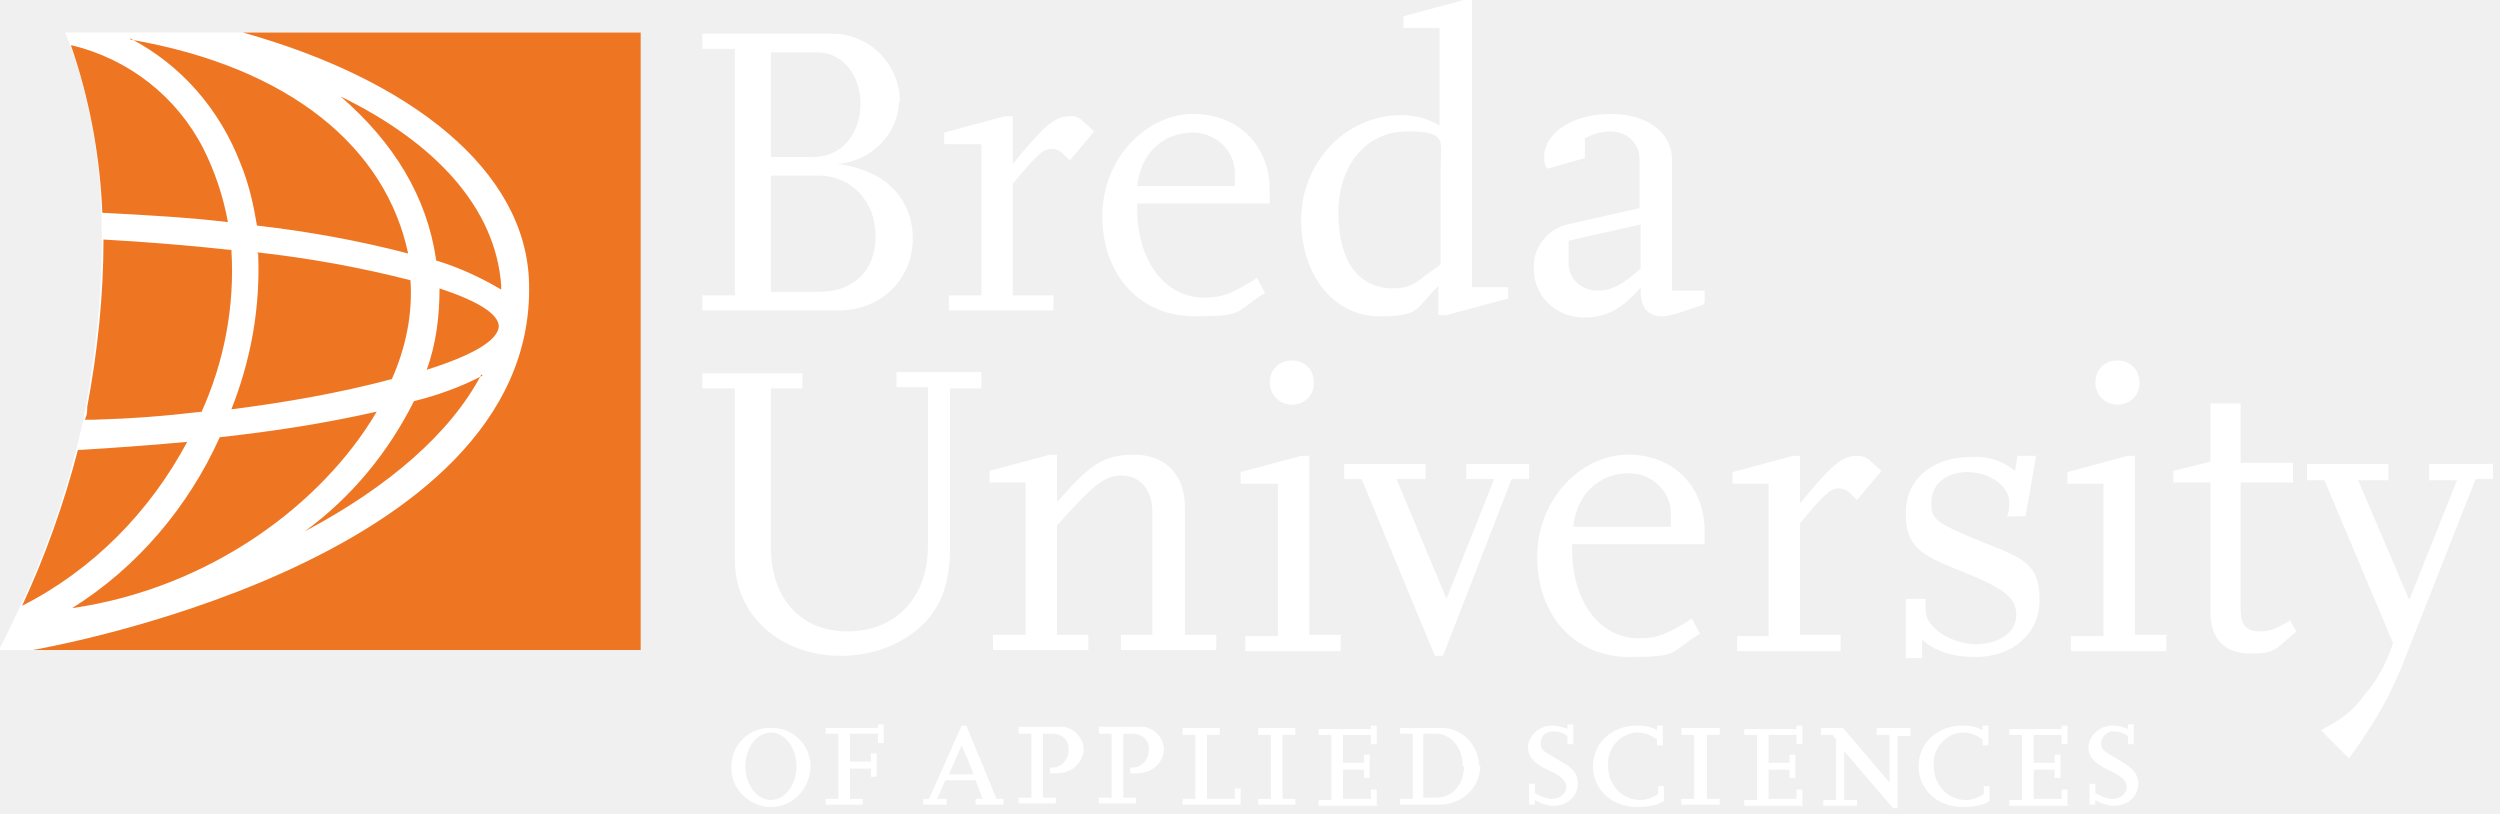
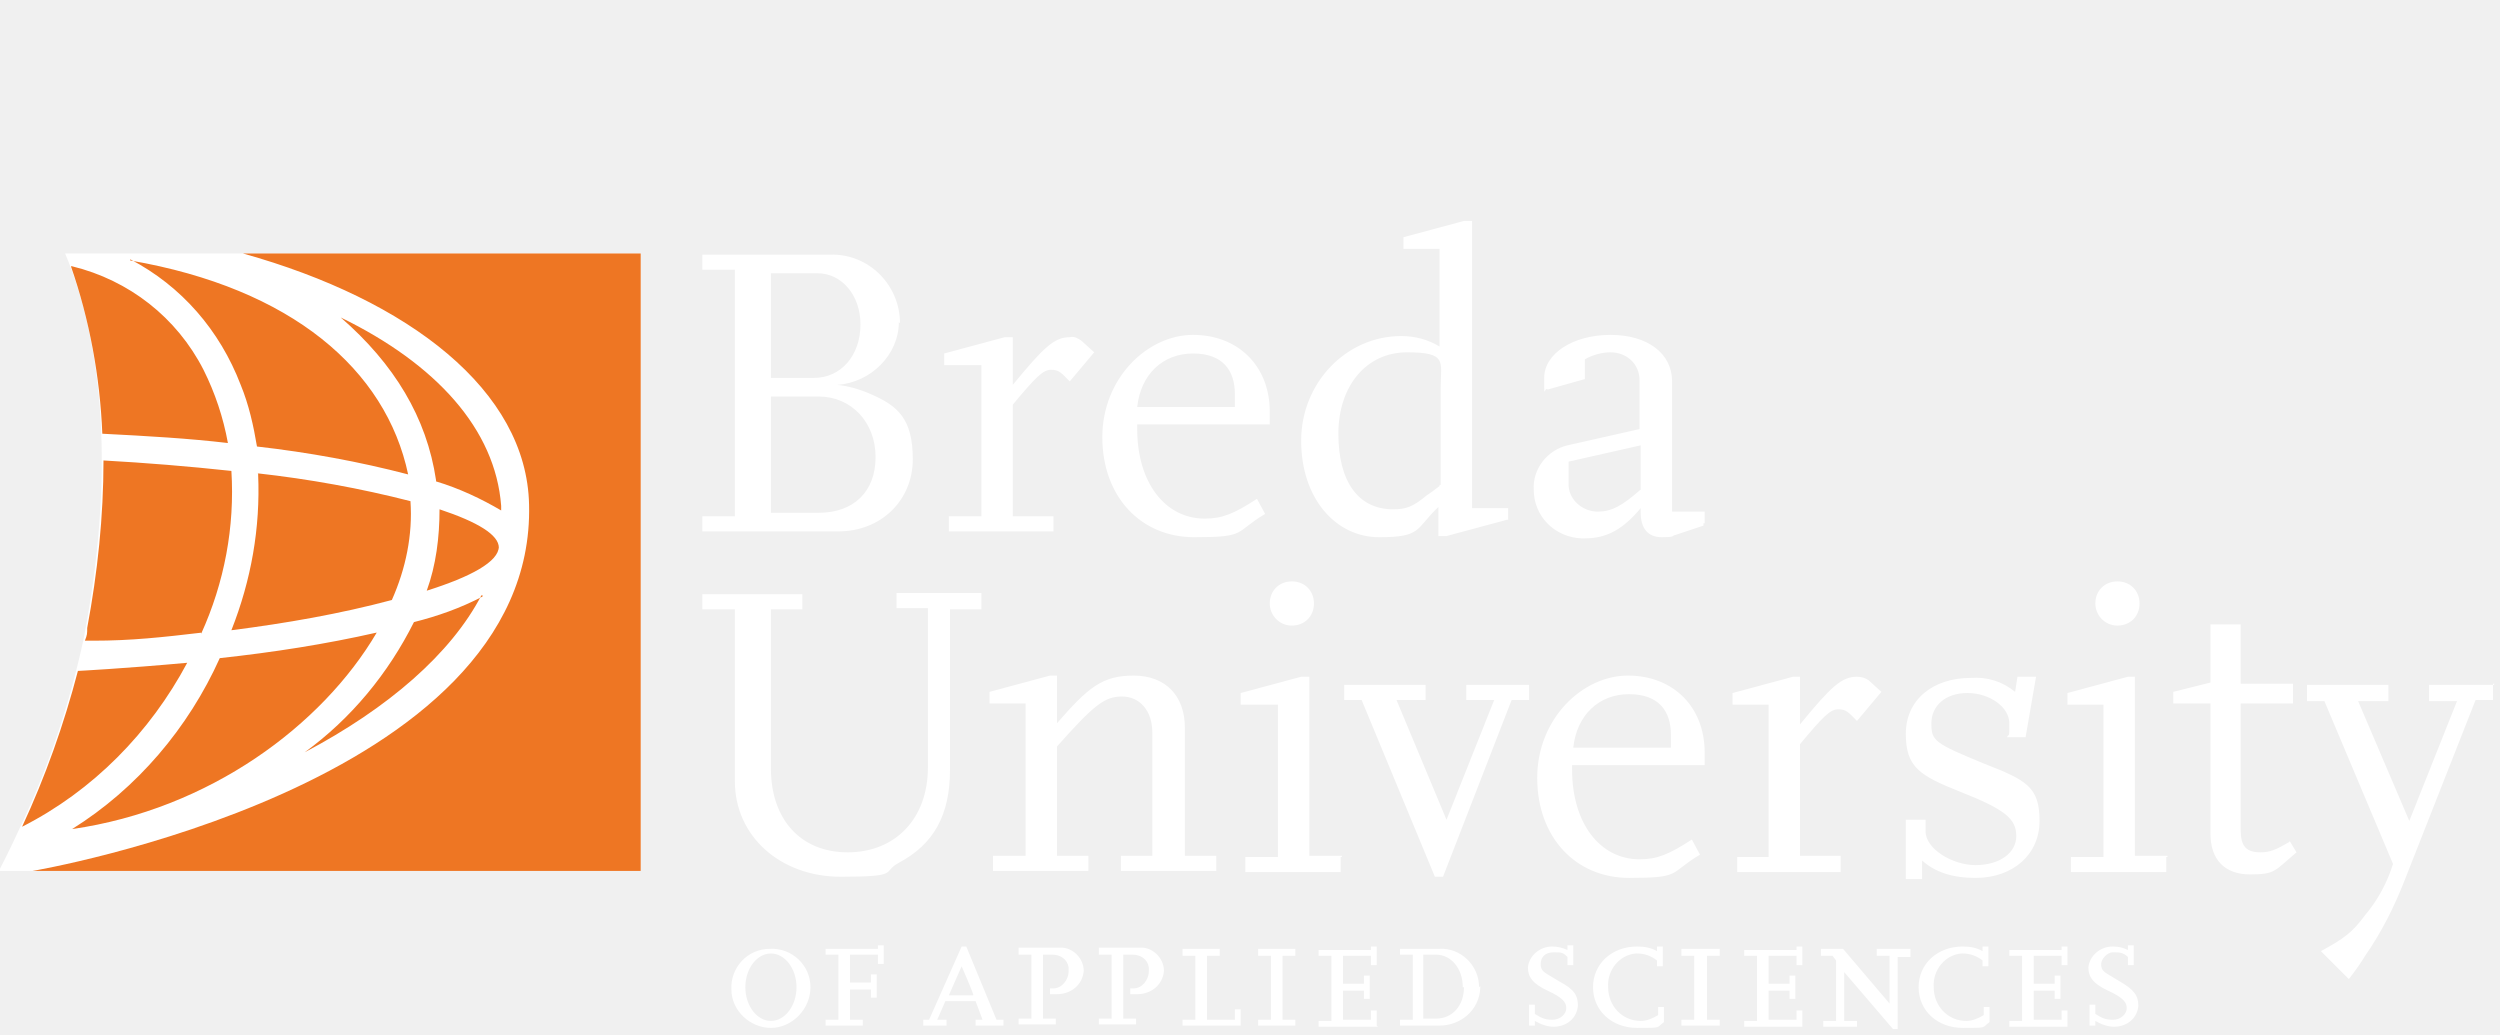
- <svg xmlns="http://www.w3.org/2000/svg" id="Layer_1" version="1.1" viewBox="0 0 215 70">
+ <svg xmlns="http://www.w3.org/2000/svg" id="Layer_1" version="1.1" viewBox="0 0 215 89">
  <defs>
    <style>
      .st0 {
        fill: #fff;
      }

      .st1 {
        fill: #ee7623;
      }
    </style>
  </defs>
-   <path class="st0" d="M55.1,55.9V2.8H5.6c3.3,7.8,4.3,19.1,1.6,33.1-1.2,5.6-3,11-5.4,16.1-1.1,2.4-1.9,3.9-1.9,3.9h55.1Z" />
-   <path class="st1" d="M55.1,55.9V2.8H20.9c14.3,4,24.4,11.8,24.6,21.6.6,24.2-42.7,31.5-42.7,31.5h52.2ZM11.2,3.3c4.4,2.3,7.7,6.1,9.5,10.8.7,1.7,1.1,3.5,1.4,5.3,4.4.5,8.8,1.3,13,2.4h0c-1.9-9-10-16-23.9-18.4ZM6.1,3.9c1.6,4.6,2.5,9.5,2.7,14.4,3.9.2,7.4.4,10.8.8-.4-2.2-1.1-4.3-2.1-6.3-2.3-4.5-6.4-7.7-11.3-8.9h0s0,0,0,0ZM1.9,52.1c6.1-3.1,11-8.1,14.2-14.1-5.5.5-9.4.7-9.4.7-1.2,4.6-2.8,9.1-4.8,13.4h0s0,0,0,0ZM17.3,35.5c2-4.4,2.9-9.2,2.6-14-3.7-.4-7.4-.7-11-.9,0,4.8-.5,9.6-1.4,14.4,0,.5,0,.6-.2,1.1h.7c3.3-.1,6-.3,9.4-.7,0,0,0,0,0,0ZM6.2,52.3c11.8-1.7,21.5-8.9,26.2-16.9-4.4,1-8.9,1.7-13.5,2.2-2.7,6-7.1,11.2-12.7,14.7h0ZM41.5,32.3c-1.9,1-3.9,1.7-5.9,2.2-2.2,4.4-5.4,8.3-9.4,11.2,7.2-3.8,12.6-8.5,15.2-13.5,0,0,0,0,0,0ZM42.9,28.1c0-1.1-1.8-2.2-5.1-3.3h0c0,2.4-.3,4.8-1.1,7,3.8-1.2,6.2-2.5,6.2-3.8,0,0,0,0,0,0ZM37.5,22.4h0c2,.6,3.9,1.5,5.6,2.5,0-.1,0-.3,0-.4-.5-6.6-5.6-12.2-13.8-16.2,4.6,4,7.4,8.6,8.2,14,0,0,0,0,0,0ZM22.2,21.8c.2,4.6-.6,9.1-2.3,13.4,4.7-.6,9.3-1.4,13.8-2.6,1.2-2.7,1.8-5.6,1.6-8.5-4.3-1.1-8.7-1.9-13.2-2.4h0s0,0,0,0Z" />
-   <path class="st0" d="M74,8.9c0,2.7-1.7,4.6-4,4.6h-3.7V4.5h4c2.1,0,3.7,1.9,3.7,4.4h0ZM66.3,15.1h4.1c2.8,0,4.9,2.2,4.9,5.2s-1.9,4.8-4.9,4.8h-4.1v-10h0ZM77.4,8.8c0-3.3-2.7-6-6-5.9,0,0,0,0,0,0h-11v1.3h2.8v21.2h-2.8v1.3h11.7c3.7,0,6.4-2.7,6.4-6.2,0-2.4-1.3-4.6-3.6-5.6-.9-.4-1.9-.7-2.9-.8,2.9-.2,5.3-2.6,5.3-5.4,0,0,0,0,0,0ZM90.6,25.4h-3.5v-9.6c2-2.4,2.6-3,3.3-3s.9.3,1.6,1l2.1-2.5-1.1-1c-.3-.2-.6-.4-1-.3-1.3,0-2.2.8-4.9,4.1v-4.1h-.7l-5.2,1.4v1h3.2v13h-2.8v1.3h9v-1.3s0,0,0,0ZM106.2,16h-8.4c.3-2.8,2.2-4.6,4.8-4.6,1.9,0,3.6,1.5,3.6,3.5,0,0,0,.2,0,.3,0,0,0,.9,0,.8ZM109.2,17.4v-1c0-3.9-2.7-6.6-6.6-6.6s-7.8,3.7-7.8,8.8,3.3,8.6,7.9,8.6,3.4-.4,6.1-2l-.7-1.3c-2,1.3-3,1.7-4.5,1.7-3.4,0-5.8-3.1-5.8-7.7v-.4h11.4ZM123.8,22.8c-.5.4-.8.6-1.1.8-1.2,1-1.8,1.2-2.9,1.2-3,0-4.7-2.4-4.7-6.5s2.4-7,5.9-7,2.9.8,2.9,3c0,0,0,8.4,0,8.4ZM129.7,25.7v-1h-3.1V0h-.7l-5.2,1.4v1h3.1v8.4c-1-.6-2.1-.9-3.3-.9-4.7,0-8.6,4-8.6,9s3,8.3,6.7,8.3,3.1-.7,5.1-2.6v2.5h.7l5.2-1.4h0ZM141.1,23.1c-1.6,1.4-2.5,1.9-3.7,1.9-1.3,0-2.4-.9-2.5-2.2,0-.1,0-.2,0-.3v-1.8l6.2-1.4v3.8ZM146.6,26v-1h-2.8v-11.2c0-2.4-2.1-4-5.3-4s-5.7,1.6-5.7,3.7c0,.4,0,.7.3,1l3.2-.9v-1.7c.7-.4,1.5-.6,2.2-.6,1.4,0,2.5,1,2.5,2.4,0,0,0,0,0,.1v4.1l-6.2,1.4c-1.7.4-3,2-2.9,3.8,0,2.3,1.8,4.1,4.1,4.2.1,0,.2,0,.3,0,1.9,0,3.3-.8,4.8-2.6v.4c0,1.3.6,2.1,1.8,2.1.4,0,.8-.1,1.2-.2l2.4-.8h0ZM84.4,32h-7.3v1.3h2.7v13.7c0,4.4-2.8,7.3-6.9,7.3s-6.6-2.9-6.6-7.2v-13.7h2.7v-1.3h-8.6v1.3h2.8v14.8c0,4.7,3.9,8.2,9.1,8.2,1.8,0,3.5-.4,5-1.2,3-1.6,4.4-4.1,4.4-8v-13.8h2.7v-1.3h0ZM104.6,54.6h-2.7v-11c0-2.8-1.7-4.5-4.4-4.5s-3.9,1-6.6,4.1v-4.1h-.6l-5.2,1.4v1h3.1v13.1h-2.8v1.3h8.2v-1.3h-2.7v-9.4c3.2-3.6,4.1-4.3,5.6-4.3s2.6,1.2,2.6,3.1v10.6h-2.7v1.3h8.2v-1.3ZM115.4,54.6h-2.8v-15.4h-.7l-5.2,1.4v1h3.2v13.1h-2.8v1.3h8.2v-1.3ZM109.2,32.9c0,1,.8,1.9,1.9,1.9s1.9-.8,1.9-1.9-.8-1.9-1.9-1.9-1.9.8-1.9,1.9M131.7,39.9h-5.6v1.3h2.4l-4.1,10.3-4.3-10.3h2.5v-1.3h-7v1.3h1.5s6.3,15.2,6.3,15.2h.7l5.9-15.2h1.5v-1.3ZM143.7,45.3h-8.4c.3-2.8,2.2-4.6,4.8-4.6,1.9,0,3.6,1.5,3.6,3.5,0,0,0,.2,0,.3v.8ZM146.6,46.7v-1c0-3.9-2.7-6.6-6.6-6.6s-7.8,3.7-7.8,8.8,3.3,8.6,7.9,8.6,3.4-.4,6.1-2l-.7-1.3c-2,1.3-3,1.7-4.5,1.7-3.4,0-5.8-3.1-5.8-7.7v-.4h11.4s0,0,0,0ZM158.3,54.6h-3.5v-9.6c2-2.4,2.6-3,3.3-3s.9.3,1.6,1l2.1-2.5-1.1-1c-.3-.2-.6-.3-1-.3-1.3,0-2.2.8-4.9,4.1v-4.1h-.6l-5.2,1.4v1h3.1v13.1h-2.7v1.3h8.9v-1.3ZM165.3,55c1.1,1,2.6,1.5,4.6,1.5,3.2,0,5.5-2,5.5-4.9s-1.1-3.5-4.7-4.9c-4.4-1.8-4.6-2-4.6-3.5s1.2-2.6,3.1-2.6,3.6,1.2,3.6,2.6c0,.4,0,.8-.2,1.2h1.6l.9-5.2h-1.6l-.2,1.3c-1.1-.9-2.4-1.3-3.8-1.2-3.3,0-5.6,1.9-5.6,4.8s1.2,3.6,4.7,5c3.8,1.5,4.8,2.3,4.8,3.8s-1.5,2.5-3.5,2.5-4.3-1.4-4.3-2.9v-1h-1.7v5.1h1.4v-1.3h0ZM186.4,54.6h-2.8v-15.4h-.6l-5.2,1.4v1h3.1v13.1h-2.8v1.3h8.2v-1.3ZM180.2,32.9c0,1,.8,1.9,1.9,1.9s1.9-.8,1.9-1.9-.8-1.9-1.9-1.9-1.9.8-1.9,1.9M196.9,53.4c-1.2.7-1.7.9-2.5.9-1.2,0-1.7-.5-1.7-1.9v-10.9h4.5v-1.7h-4.5v-5.1h-2.6v5l-3.2.8v1h3.2v11.2c0,2.2,1.2,3.5,3.4,3.5s2.1-.3,4-1.9l-.6-1ZM214.5,39.9h-5.6v1.4h2.4l-4.1,10.3-4.4-10.3h2.6v-1.4h-7v1.4h1.5l5.9,14c-.5,1.6-1.3,3.1-2.4,4.4-1.1,1.5-1.8,2-3.8,3.1l2.4,2.4c.7-.9,1.1-1.5,1.4-2,1.4-2,2.5-4.2,3.4-6.5l6.1-15.5h1.5v-1.4h0ZM68.5,65.9c0,1.6-1,2.9-2.2,2.9s-2.2-1.3-2.2-2.9,1-2.9,2.2-2.9,2.2,1.3,2.2,2.9M69.7,65.9c0-1.9-1.6-3.4-3.5-3.3-1.9,0-3.4,1.6-3.3,3.5,0,1.8,1.6,3.3,3.4,3.3,1.9,0,3.4-1.6,3.4-3.5M76,63.9v-1.6h-.5v.3h-4.5v.5h1.1v5.6h-1.1v.5h3.2v-.5h-1.1v-2.6h1.8v.7h.5v-2h-.5v.7h-1.8v-2.4h2.4v.8h.5ZM83.7,66.6h-2.1l1.1-2.5s1.1,2.5,1,2.5ZM86.3,69.2v-.5h-.6l-2.6-6.3h-.4l-2.8,6.3h-.5v.5h2v-.5h-.8l.7-1.6h2.6l.6,1.6h-.6v.5s2.4,0,2.4,0ZM93.2,64.5c0-1-.8-1.9-1.8-2,0,0-.2,0-.3,0h-3.5v.6h1.1v5.5h-1.1v.5h3.2v-.5h-1.1v-5.5h.8c.7,0,1.3.4,1.4,1.1,0,.1,0,.2,0,.3,0,.8-.6,1.5-1.3,1.5,0,0,0,0,0,0,0,0-.2,0-.3,0v.5c.2,0,.4,0,.6,0,1.2,0,2.2-.8,2.3-2,0,0,0,0,0-.1M100.1,64.5c0-1-.8-1.9-1.8-2,0,0-.2,0-.3,0h-3.5v.6h1.1v5.5h-1.1v.5h3.2v-.5h-1.1v-5.5h.8c.7,0,1.3.4,1.4,1.1,0,.1,0,.2,0,.3,0,.8-.6,1.5-1.3,1.5,0,0,0,0,0,0,0,0-.2,0-.3,0v.5c.2,0,.4,0,.6,0,1.2,0,2.2-.8,2.3-2,0,0,0,0,0-.1M106.7,69.2v-1.4h-.5v.9h-2.4v-5.5h1.1v-.6h-3.2v.6h1.1v5.5h-1.1v.5h5.1ZM111.4,69.2v-.5h-1.1v-5.5h1.1v-.6h-3.2v.6h1.1v5.5h-1.1v.5h3.2ZM118.4,69.2v-1.3h-.5v.8h-2.4v-2.5h1.8v.7h.5v-2h-.5v.7h-1.8v-2.4h2.4v.8h.5v-1.6h-.5v.3h-4.5v.5h1.1v5.6h-1.1v.5h5.1ZM125.9,65.9c0,1.6-1,2.7-2.4,2.7h-1.1v-5.5h1.1c1.3,0,2.3,1.2,2.3,2.8M127.2,65.9c0-1.9-1.6-3.4-3.4-3.3,0,0,0,0,0,0h-3.4v.5h1.1v5.6h-1.1v.5h3.4c1.8,0,3.4-1.3,3.5-3.2,0,0,0-.1,0-.2M135.7,67.5c0-.9-.3-1.4-1.6-2.1l-1-.6c-.5-.3-.6-.5-.6-.9,0-.6.4-1,1.1-1,.4,0,.8.1,1.2.4v.7h.5v-1.7h-.5v.4c-.4-.2-.9-.3-1.3-.3-1.1,0-2,.8-2.1,1.8,0,0,0,0,0,0,0,.8.4,1.4,1.7,2s1.6,1,1.6,1.5-.5,1-1.2,1c-.5,0-1-.2-1.5-.5v-.8h-.5v1.8h.5v-.4c.5.3,1.1.5,1.6.5,1.1,0,2-.7,2.1-1.8,0,0,0,0,0,0M143.1,68.9v-1.3h-.5v.7c-.5.3-1,.5-1.5.5-1.6,0-2.8-1.3-2.8-2.9,0,0,0,0,0-.1-.1-1.4,1-2.7,2.4-2.8,0,0,0,0,.1,0,.6,0,1.2.2,1.7.6v.5h.5v-1.7h-.5v.4c-.5-.3-1.1-.4-1.7-.4-2.2,0-3.8,1.5-3.8,3.5s1.6,3.5,3.8,3.5c.8,0,1.6-.1,2.3-.5M147.9,69.2v-.5h-1.1v-5.5h1.1v-.6h-3.3v.6h1.1v5.5h-1.1v.5h3.3ZM155,69.2v-1.3h-.5v.8h-2.4v-2.5h1.8v.7h.5v-2h-.5v.7h-1.8v-2.4h2.4v.8h.5v-1.6h-.5v.3h-4.5v.5h1.1v5.6h-1.1v.5h5.1ZM164.3,63.2v-.6h-2.9v.6h1.1v4.1l-4-4.7h-1.9v.6h1l.3.4v5.2h-1.1v.5h2.9v-.5h-1.1v-4.2l4.2,4.9h.4v-6.2h1.1ZM171.1,68.9v-1.3h-.5v.7c-.5.3-1,.5-1.5.5-1.6,0-2.8-1.3-2.8-2.9,0,0,0,0,0-.1-.1-1.4,1-2.7,2.4-2.8,0,0,0,0,.1,0,.6,0,1.2.2,1.7.6v.5h.5v-1.7h-.5v.4c-.5-.3-1.1-.4-1.7-.4-2.2,0-3.8,1.5-3.8,3.5s1.6,3.5,3.8,3.5c.8,0,1.6-.1,2.3-.5M177.8,69.2v-1.3h-.5v.8h-2.4v-2.5h1.8v.7h.5v-2h-.5v.7h-1.8v-2.4h2.4v.8h.5v-1.6h-.5v.3h-4.5v.5h1.1v5.6h-1.1v.5h5.2ZM183.9,67.5c0-.9-.4-1.4-1.6-2.1l-1-.6c-.5-.3-.6-.5-.6-.9,0-.5.5-1,1-1,0,0,0,0,.1,0,.4,0,.8.1,1.2.4v.7h.5v-1.7h-.5v.4c-.4-.2-.8-.3-1.3-.3-1.1,0-2,.8-2.1,1.8,0,0,0,0,0,0,0,.8.4,1.4,1.7,2s1.6,1,1.6,1.5-.5,1-1.2,1c-.5,0-1-.2-1.5-.5v-.8h-.5v1.8h.5v-.4c.5.3,1.1.5,1.6.5,1.1,0,2-.7,2.1-1.8,0,0,0,0,0,0" />
+   <path class="st0" d="M55.1,74.9V21.8H5.6c3.3,7.8,4.3,19.1,1.6,33.1-1.2,5.6-3,11-5.4,16.1-1.1,2.4-1.9,3.9-1.9,3.9h55.2Z" />
+   <path class="st1" d="M55.1,74.9V21.8H20.9c14.3,4,24.4,11.8,24.6,21.6.6,24.2-42.7,31.5-42.7,31.5h52.3ZM11.2,22.3c4.4,2.3,7.7,6.1,9.5,10.8.7,1.7,1.1,3.5,1.4,5.3,4.4.5,8.8,1.3,13,2.4h0c-1.9-9-10-16-23.9-18.4h0ZM6.1,22.9c1.6,4.6,2.5,9.5,2.7,14.4,3.9.2,7.4.4,10.8.8-.4-2.2-1.1-4.3-2.1-6.3-2.3-4.5-6.4-7.7-11.3-8.9h0ZM1.9,71.1c6.1-3.1,11-8.1,14.2-14.1-5.5.5-9.4.7-9.4.7-1.2,4.6-2.8,9.1-4.8,13.4h0ZM17.3,54.5c2-4.4,2.9-9.2,2.6-14-3.7-.4-7.4-.7-11-.9,0,4.8-.5,9.6-1.4,14.4,0,.5,0,.6-.2,1.1h.7c3.3,0,6-.3,9.4-.7h-.1ZM6.2,71.3c11.8-1.7,21.5-8.9,26.2-16.9-4.4,1-8.9,1.7-13.5,2.2-2.7,6-7.1,11.2-12.7,14.7h0ZM41.5,51.3c-1.9,1-3.9,1.7-5.9,2.2-2.2,4.4-5.4,8.3-9.4,11.2,7.2-3.8,12.6-8.5,15.2-13.5h.1ZM42.9,47.1c0-1.1-1.8-2.2-5.1-3.3h0c0,2.4-.3,4.8-1.1,7,3.8-1.2,6.2-2.5,6.2-3.8h0ZM37.5,41.4h0c2,.6,3.9,1.5,5.6,2.5v-.4c-.5-6.6-5.6-12.2-13.8-16.2,4.6,4,7.4,8.6,8.2,14h0ZM22.2,40.8c.2,4.6-.6,9.1-2.3,13.4,4.7-.6,9.3-1.4,13.8-2.6,1.2-2.7,1.8-5.6,1.6-8.5-4.3-1.1-8.7-1.9-13.2-2.4h.1Z" />
+   <path class="st0" d="M74,27.9c0,2.7-1.7,4.6-4,4.6h-3.7v-9h4c2.1,0,3.7,1.9,3.7,4.4h0ZM66.3,34.1h4.1c2.8,0,4.9,2.2,4.9,5.2s-1.9,4.8-4.9,4.8h-4.1v-10h0ZM77.4,27.8c0-3.3-2.7-6-6-5.9h-11v1.3h2.8v21.2h-2.8v1.3h11.7c3.7,0,6.4-2.7,6.4-6.2s-1.3-4.6-3.6-5.6c-.9-.4-1.9-.7-2.9-.8,2.9-.2,5.3-2.6,5.3-5.4h0ZM90.6,44.4h-3.5v-9.6c2-2.4,2.6-3,3.3-3s.9.3,1.6,1l2.1-2.5-1.1-1c-.3-.2-.6-.4-1-.3-1.3,0-2.2.8-4.9,4.1v-4.1h-.7l-5.2,1.4v1h3.2v13h-2.8v1.3h9v-1.3h0ZM106.2,35h-8.4c.3-2.8,2.2-4.6,4.8-4.6s3.6,1.5,3.6,3.5v.3s0,.9,0,.8ZM109.2,36.4v-1c0-3.9-2.7-6.6-6.6-6.6s-7.8,3.7-7.8,8.8,3.3,8.6,7.9,8.6,3.4-.4,6.1-2l-.7-1.3c-2,1.3-3,1.7-4.5,1.7-3.4,0-5.8-3.1-5.8-7.7v-.4h11.4ZM123.8,41.8c-.5.4-.8.6-1.1.8-1.2,1-1.8,1.2-2.9,1.2-3,0-4.7-2.4-4.7-6.5s2.4-7,5.9-7,2.9.8,2.9,3v8.4h-.1ZM129.7,44.7v-1h-3.1v-24.7h-.7l-5.2,1.4v1h3.1v8.4c-1-.6-2.1-.9-3.3-.9-4.7,0-8.6,4-8.6,9s3,8.3,6.7,8.3,3.1-.7,5.1-2.6v2.5h.7l5.2-1.4h.1ZM141.1,42.1c-1.6,1.4-2.5,1.9-3.7,1.9s-2.4-.9-2.5-2.2v-2.1l6.2-1.4v3.8ZM146.6,45v-1h-2.8v-11.2c0-2.4-2.1-4-5.3-4s-5.7,1.6-5.7,3.7,0,.7.3,1l3.2-.9v-1.7c.7-.4,1.5-.6,2.2-.6,1.4,0,2.5,1,2.5,2.4h0v4.2l-6.2,1.4c-1.7.4-3,2-2.9,3.8,0,2.3,1.8,4.1,4.1,4.2h.3c1.9,0,3.3-.8,4.8-2.6v.4c0,1.3.6,2.1,1.8,2.1s.8-.1,1.2-.2l2.4-.8h0v-.2ZM84.4,51h-7.3v1.3h2.7v13.7c0,4.4-2.8,7.3-6.9,7.3s-6.6-2.9-6.6-7.2v-13.7h2.7v-1.3h-8.6v1.3h2.8v14.8c0,4.7,3.9,8.2,9.1,8.2s3.5-.4,5-1.2c3-1.6,4.4-4.1,4.4-8v-13.8h2.7v-1.3h0ZM104.6,73.6h-2.7v-11c0-2.8-1.7-4.5-4.4-4.5s-3.9,1-6.6,4.1v-4.1h-.6l-5.2,1.4v1h3.1v13.1h-2.8v1.3h8.2v-1.3h-2.7v-9.4c3.2-3.6,4.1-4.3,5.6-4.3s2.6,1.2,2.6,3.1v10.6h-2.7v1.3h8.2v-1.3ZM115.4,73.6h-2.8v-15.4h-.7l-5.2,1.4v1h3.2v13.1h-2.8v1.3h8.2v-1.3h.1ZM109.2,51.9c0,1,.8,1.9,1.9,1.9s1.9-.8,1.9-1.9-.8-1.9-1.9-1.9-1.9.8-1.9,1.9M131.7,58.9h-5.6v1.3h2.4l-4.1,10.3-4.3-10.3h2.5v-1.3h-7v1.3h1.5l6.3,15.2h.7l5.9-15.2h1.5v-1.3h.2ZM143.7,64.3h-8.4c.3-2.8,2.2-4.6,4.8-4.6s3.6,1.5,3.6,3.5v1.1h0ZM146.6,65.7v-1c0-3.9-2.7-6.6-6.6-6.6s-7.8,3.7-7.8,8.8,3.3,8.6,7.9,8.6,3.4-.4,6.1-2l-.7-1.3c-2,1.3-3,1.7-4.5,1.7-3.4,0-5.8-3.1-5.8-7.7v-.4h11.4ZM158.3,73.6h-3.5v-9.6c2-2.4,2.6-3,3.3-3s.9.3,1.6,1l2.1-2.5-1.1-1c-.3-.2-.6-.3-1-.3-1.3,0-2.2.8-4.9,4.1v-4.1h-.6l-5.2,1.4v1h3.1v13.1h-2.7v1.3h8.9v-1.3h0ZM165.3,74c1.1,1,2.6,1.5,4.6,1.5,3.2,0,5.5-2,5.5-4.9s-1.1-3.5-4.7-4.9c-4.4-1.8-4.6-2-4.6-3.5s1.2-2.6,3.1-2.6,3.6,1.2,3.6,2.6,0,.8-.2,1.2h1.6l.9-5.2h-1.6l-.2,1.3c-1.1-.9-2.4-1.3-3.8-1.2-3.3,0-5.6,1.9-5.6,4.8s1.2,3.6,4.7,5c3.8,1.5,4.8,2.3,4.8,3.8s-1.5,2.5-3.5,2.5-4.3-1.4-4.3-2.9v-1h-1.7v5.1h1.4v-1.3h0v-.3ZM186.4,73.6h-2.8v-15.4h-.6l-5.2,1.4v1h3.1v13.1h-2.8v1.3h8.2v-1.3h.1ZM180.2,51.9c0,1,.8,1.9,1.9,1.9s1.9-.8,1.9-1.9-.8-1.9-1.9-1.9-1.9.8-1.9,1.9M196.9,72.4c-1.2.7-1.7.9-2.5.9-1.2,0-1.7-.5-1.7-1.9v-10.9h4.5v-1.7h-4.5v-5.1h-2.6v5l-3.2.8v1h3.2v11.2c0,2.2,1.2,3.5,3.4,3.5s2.1-.3,4-1.9l-.6-1h0ZM214.5,58.9h-5.6v1.4h2.4l-4.1,10.3-4.4-10.3h2.6v-1.4h-7v1.4h1.5l5.9,14c-.5,1.6-1.3,3.1-2.4,4.4-1.1,1.5-1.8,2-3.8,3.1l2.4,2.4c.7-.9,1.1-1.5,1.4-2,1.4-2,2.5-4.2,3.4-6.5l6.1-15.5h1.5v-1.4h.1ZM68.5,84.9c0,1.6-1,2.9-2.2,2.9s-2.2-1.3-2.2-2.9,1-2.9,2.2-2.9,2.2,1.3,2.2,2.9M69.7,84.9c0-1.9-1.6-3.4-3.5-3.3-1.9,0-3.4,1.6-3.3,3.5,0,1.8,1.6,3.3,3.4,3.3s3.4-1.6,3.4-3.5M76,82.9v-1.6h-.5v.3h-4.5v.5h1.1v5.6h-1.1v.5h3.2v-.5h-1.1v-2.6h1.8v.7h.5v-2h-.5v.7h-1.8v-2.4h2.4v.8s.5,0,.5,0ZM83.7,85.6h-2.1l1.1-2.5s1.1,2.5,1,2.5ZM86.3,88.2v-.5h-.6l-2.6-6.3h-.4l-2.8,6.3h-.5v.5h2v-.5h-.8l.7-1.6h2.6l.6,1.6h-.6v.5h2.4ZM93.2,83.5c0-1-.8-1.9-1.8-2h-3.8v.6h1.1v5.5h-1.1v.5h3.2v-.5h-1.1v-5.5h.8c.7,0,1.3.4,1.4,1.1v.3c0,.8-.6,1.5-1.3,1.5h-.3v.5h.6c1.2,0,2.2-.8,2.3-2h0M100.1,83.5c0-1-.8-1.9-1.8-2h-3.8v.6h1.1v5.5h-1.1v.5h3.2v-.5h-1.1v-5.5h.8c.7,0,1.3.4,1.4,1.1v.3c0,.8-.6,1.5-1.3,1.5h-.3v.5h.6c1.2,0,2.2-.8,2.3-2h0M106.7,88.2v-1.4h-.5v.9h-2.4v-5.5h1.1v-.6h-3.2v.6h1.1v5.5h-1.1v.5h5.1,0ZM111.4,88.2v-.5h-1.1v-5.5h1.1v-.6h-3.2v.6h1.1v5.5h-1.1v.5h3.2ZM118.4,88.2v-1.3h-.5v.8h-2.4v-2.5h1.8v.7h.5v-2h-.5v.7h-1.8v-2.4h2.4v.8h.5v-1.6h-.5v.3h-4.5v.5h1.1v5.6h-1.1v.5h5.1,0ZM125.9,84.9c0,1.6-1,2.7-2.4,2.7h-1.1v-5.5h1.1c1.3,0,2.3,1.2,2.3,2.8M127.2,84.9c0-1.9-1.6-3.4-3.4-3.3h-3.4v.5h1.1v5.6h-1.1v.5h3.4c1.8,0,3.4-1.3,3.5-3.2v-.2M135.7,86.5c0-.9-.3-1.4-1.6-2.1l-1-.6c-.5-.3-.6-.5-.6-.9,0-.6.4-1,1.1-1s.8,0,1.2.4v.7h.5v-1.7h-.5v.4c-.4-.2-.9-.3-1.3-.3-1.1,0-2,.8-2.1,1.8h0c0,.8.4,1.4,1.7,2s1.6,1,1.6,1.5-.5,1-1.2,1-1-.2-1.5-.5v-.8h-.5v1.8h.5v-.4c.5.3,1.1.5,1.6.5,1.1,0,2-.7,2.1-1.8h0M143.1,87.9v-1.3h-.5v.7c-.5.3-1,.5-1.5.5-1.6,0-2.8-1.3-2.8-2.9h0c-.1-1.5,1-2.8,2.4-2.9h.1c.6,0,1.2.2,1.7.6v.5h.5v-1.7h-.5v.4c-.5-.3-1.1-.4-1.7-.4-2.2,0-3.8,1.5-3.8,3.5s1.6,3.5,3.8,3.5,1.6,0,2.3-.5M147.9,88.2v-.5h-1.1v-5.5h1.1v-.6h-3.3v.6h1.1v5.5h-1.1v.5h3.3ZM155,88.2v-1.3h-.5v.8h-2.4v-2.5h1.8v.7h.5v-2h-.5v.7h-1.8v-2.4h2.4v.8h.5v-1.6h-.5v.3h-4.5v.5h1.1v5.6h-1.1v.5h5.1-.1ZM164.3,82.2v-.6h-2.9v.6h1.1v4.1l-4-4.7h-1.9v.6h1l.3.4v5.2h-1.1v.5h2.9v-.5h-1.1v-4.2l4.2,4.9h.4v-6.2h1.1ZM171.1,87.9v-1.3h-.5v.7c-.5.3-1,.5-1.5.5-1.6,0-2.8-1.3-2.8-2.9h0c-.1-1.5,1-2.8,2.4-2.9h.1c.6,0,1.2.2,1.7.6v.5h.5v-1.7h-.5v.4c-.5-.3-1.1-.4-1.7-.4-2.2,0-3.8,1.5-3.8,3.5s1.6,3.5,3.8,3.5,1.6,0,2.3-.5M177.8,88.2v-1.3h-.5v.8h-2.4v-2.5h1.8v.7h.5v-2h-.5v.7h-1.8v-2.4h2.4v.8h.5v-1.6h-.5v.3h-4.5v.5h1.1v5.6h-1.1v.5h5.2-.2ZM183.9,86.5c0-.9-.4-1.4-1.6-2.1l-1-.6c-.5-.3-.6-.5-.6-.9s.5-1,1-1h.1c.4,0,.8,0,1.2.4v.7h.5v-1.7h-.5v.4c-.4-.2-.8-.3-1.3-.3-1.1,0-2,.8-2.1,1.8h0c0,.8.4,1.4,1.7,2s1.6,1,1.6,1.5-.5,1-1.2,1-1-.2-1.5-.5v-.8h-.5v1.8h.5v-.4c.5.3,1.1.5,1.6.5,1.1,0,2-.7,2.1-1.8h0" />
</svg>
